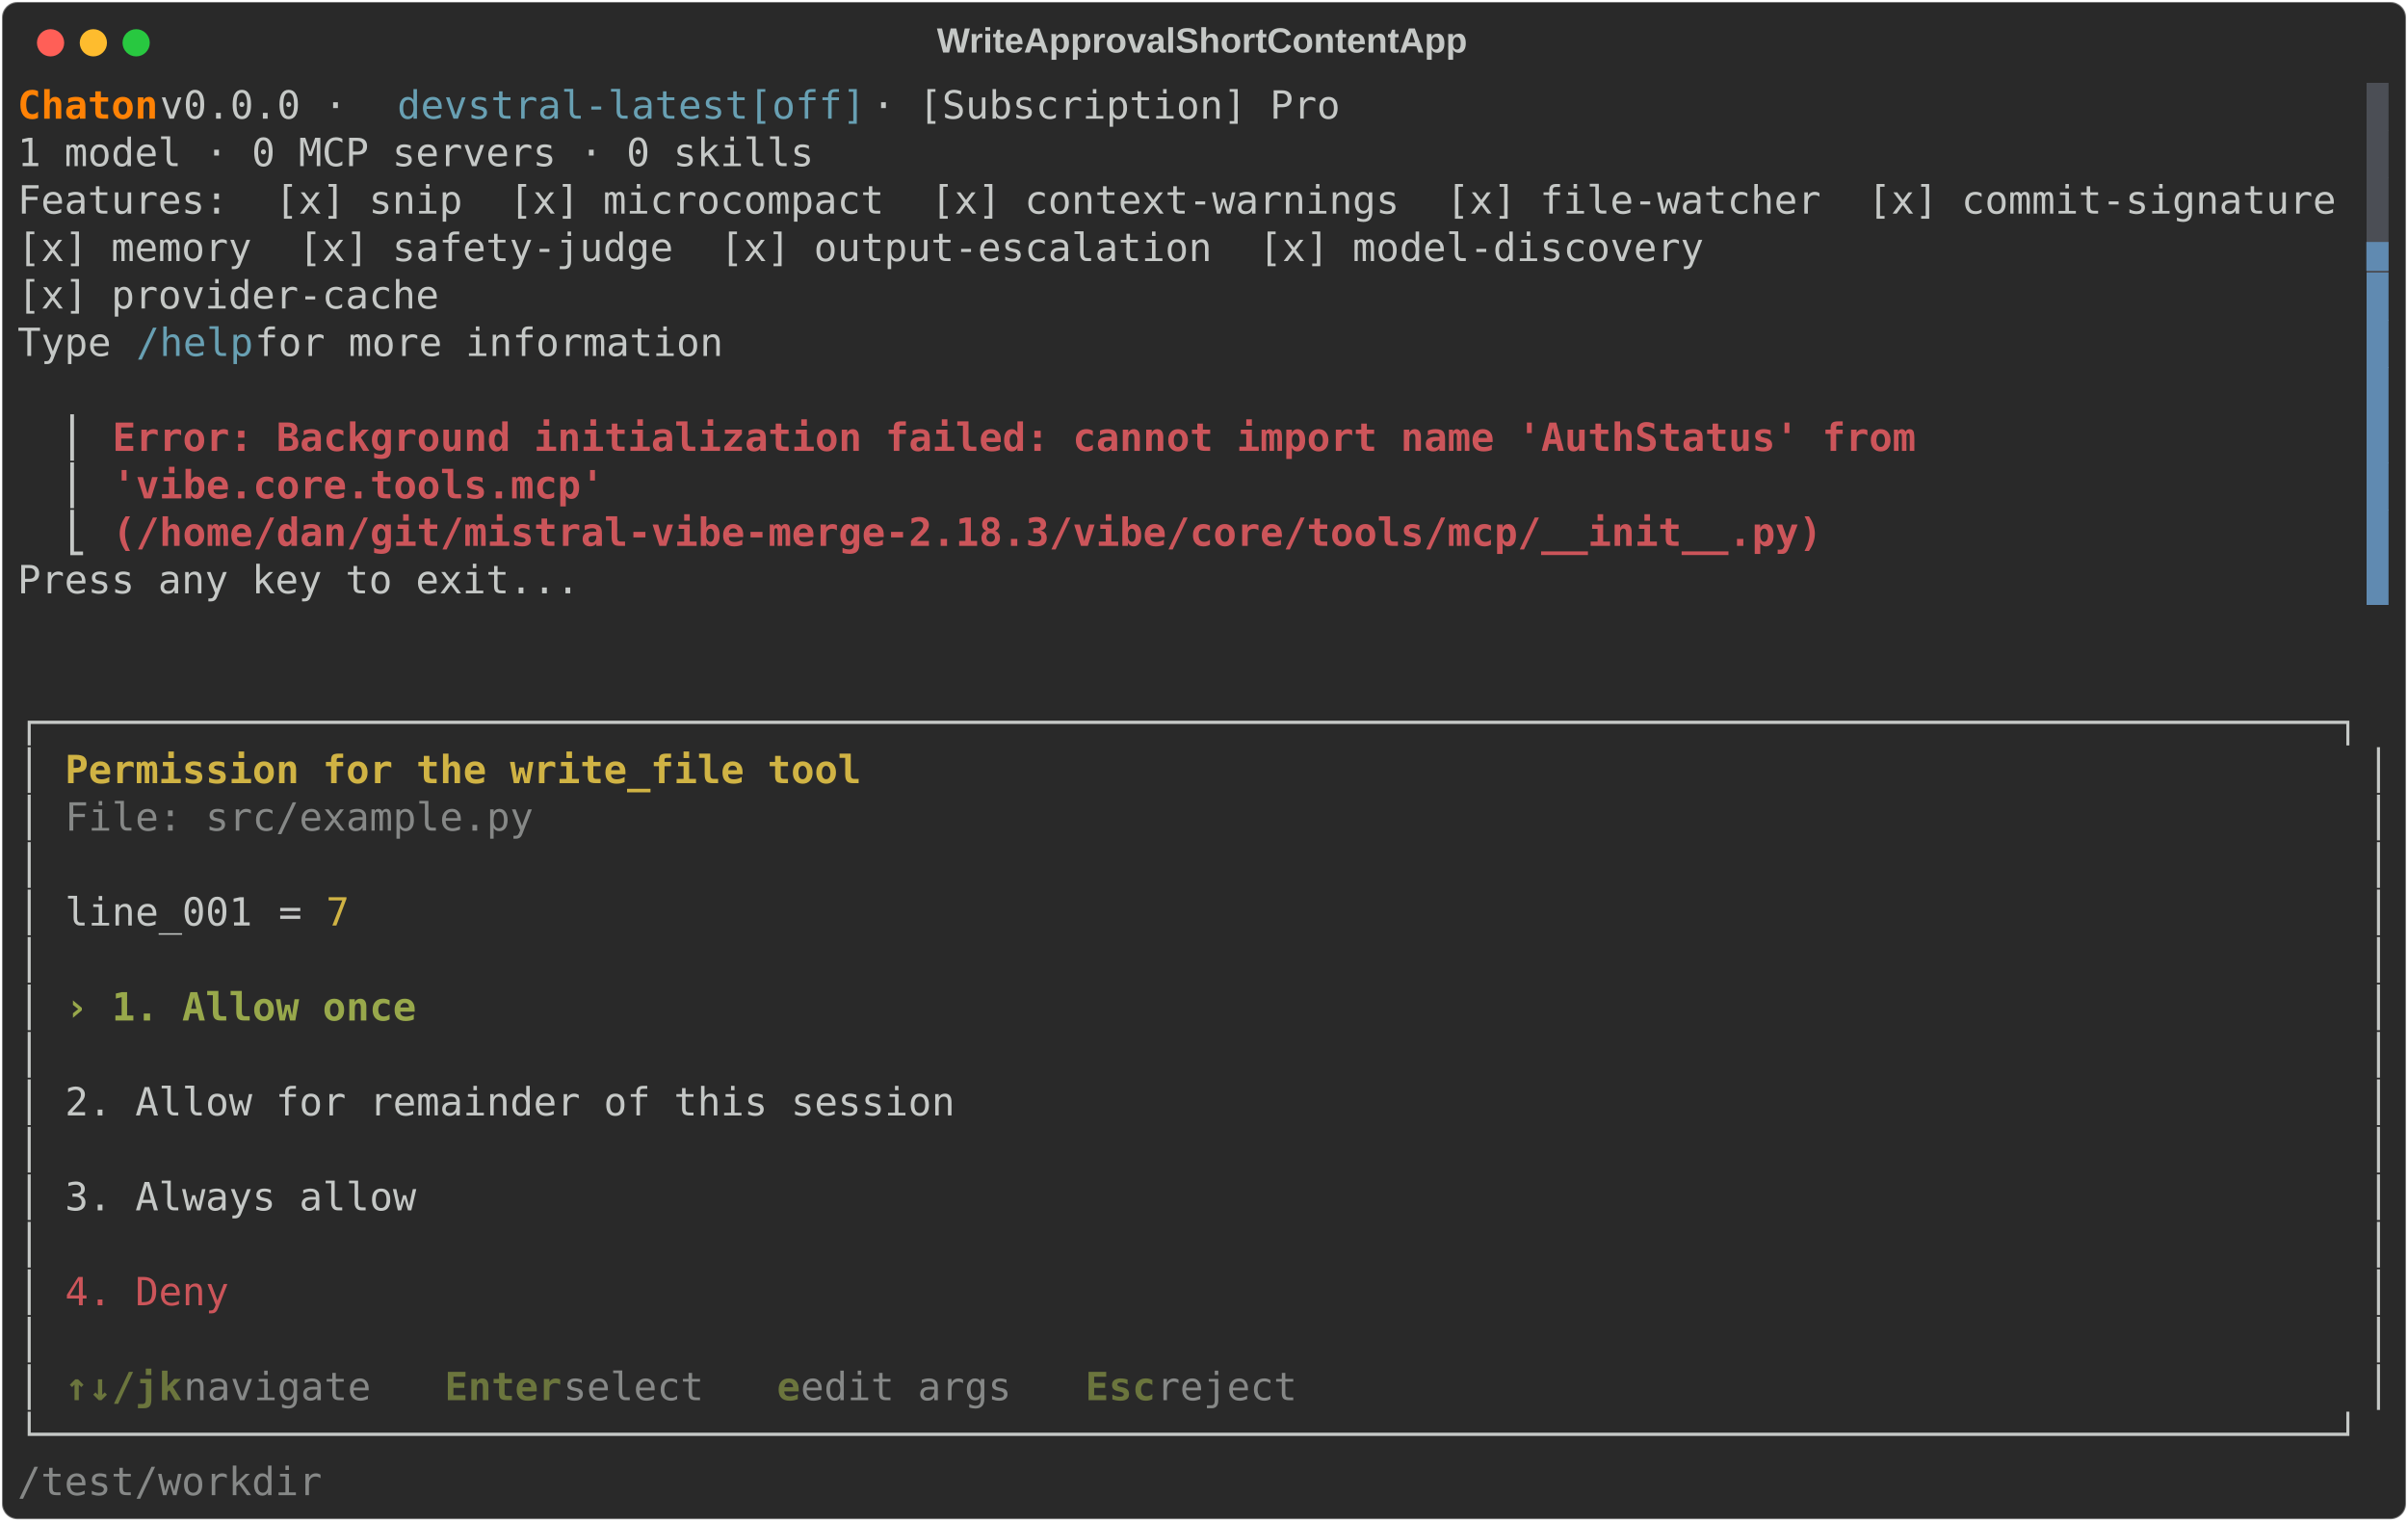
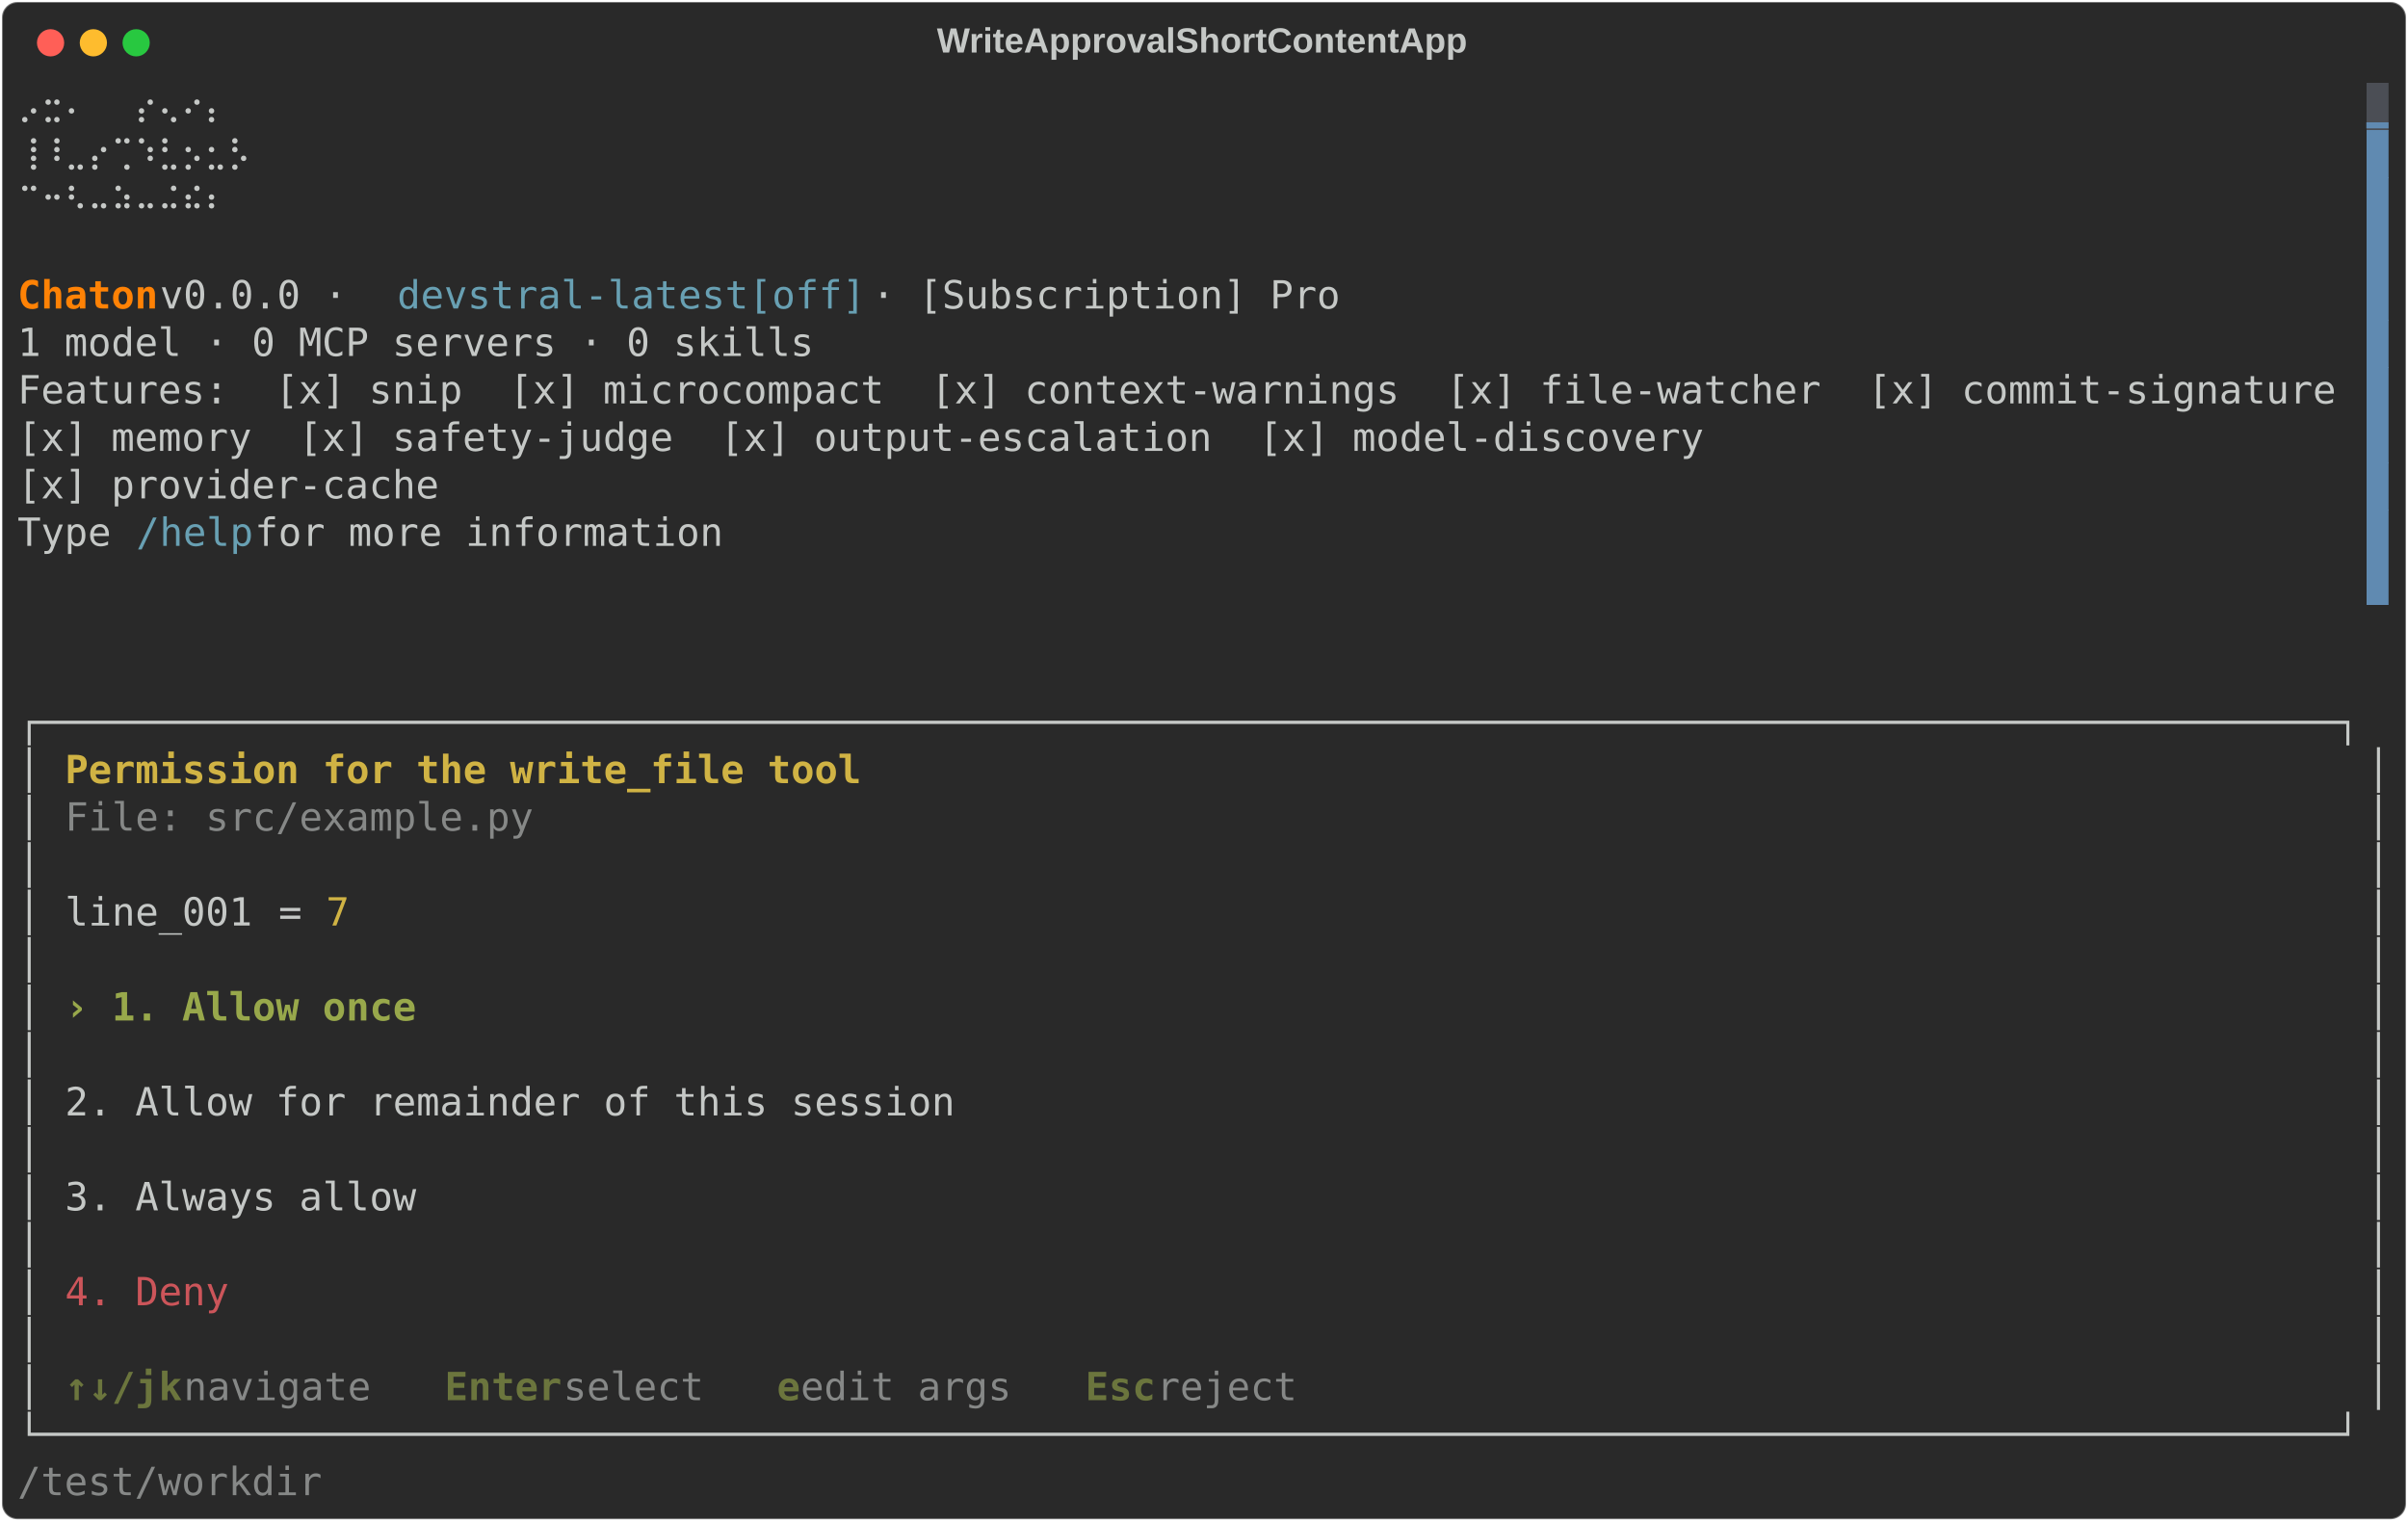
<svg xmlns="http://www.w3.org/2000/svg" class="rich-terminal" viewBox="0 0 1238 782.0">
  <style>

    @font-face {
        font-family: "Fira Code";
        src: local("FiraCode-Regular"),
                url("https://cdnjs.cloudflare.com/ajax/libs/firacode/6.2.0/woff2/FiraCode-Regular.woff2") format("woff2"),
                url("https://cdnjs.cloudflare.com/ajax/libs/firacode/6.2.0/woff/FiraCode-Regular.woff") format("woff");
        font-style: normal;
        font-weight: 400;
    }
    @font-face {
        font-family: "Fira Code";
        src: local("FiraCode-Bold"),
                url("https://cdnjs.cloudflare.com/ajax/libs/firacode/6.2.0/woff2/FiraCode-Bold.woff2") format("woff2"),
                url("https://cdnjs.cloudflare.com/ajax/libs/firacode/6.2.0/woff/FiraCode-Bold.woff") format("woff");
        font-style: bold;
        font-weight: 700;
    }

    .terminal-matrix {
        font-family: Fira Code, monospace;
        font-size: 20px;
        line-height: 24.4px;
        font-variant-east-asian: full-width;
    }

    .terminal-title {
        font-size: 18px;
        font-weight: bold;
        font-family: arial;
    }

-     .terminal-r1 { fill: #ff8205;font-weight: bold }
- .terminal-r2 { fill: #c5c8c6 }
- .terminal-r3 { fill: #68a0b3 }
- .terminal-r4 { fill: #608ab1 }
- .terminal-r5 { fill: #292929 }
- .terminal-r6 { fill: #cc555a;font-weight: bold }
- .terminal-r7 { fill: #d0b344;font-weight: bold }
- .terminal-r8 { fill: #868887 }
- .terminal-r9 { fill: #d0b344 }
- .terminal-r10 { fill: #98a84b;font-weight: bold }
- .terminal-r11 { fill: #cc555a }
- .terminal-r12 { fill: #6b753d;font-weight: bold }
+     .terminal-r1 { fill: #c5c8c6 }
+ .terminal-r2 { fill: #608ab1 }
+ .terminal-r3 { fill: #292929 }
+ .terminal-r4 { fill: #ff8205;font-weight: bold }
+ .terminal-r5 { fill: #68a0b3 }
+ .terminal-r6 { fill: #d0b344;font-weight: bold }
+ .terminal-r7 { fill: #868887 }
+ .terminal-r8 { fill: #d0b344 }
+ .terminal-r9 { fill: #98a84b;font-weight: bold }
+ .terminal-r10 { fill: #cc555a }
+ .terminal-r11 { fill: #6b753d;font-weight: bold }
    </style>
  <defs>
    <clipPath id="terminal-clip-terminal">
      <rect x="0" y="0" width="1219.0" height="731.0" />
    </clipPath>
    <clipPath id="terminal-line-0">
      <rect x="0" y="1.5" width="1220" height="24.65" />
    </clipPath>
    <clipPath id="terminal-line-1">
      <rect x="0" y="25.9" width="1220" height="24.65" />
    </clipPath>
    <clipPath id="terminal-line-2">
      <rect x="0" y="50.3" width="1220" height="24.65" />
    </clipPath>
    <clipPath id="terminal-line-3">
      <rect x="0" y="74.7" width="1220" height="24.65" />
    </clipPath>
    <clipPath id="terminal-line-4">
      <rect x="0" y="99.1" width="1220" height="24.65" />
    </clipPath>
    <clipPath id="terminal-line-5">
      <rect x="0" y="123.5" width="1220" height="24.65" />
    </clipPath>
    <clipPath id="terminal-line-6">
      <rect x="0" y="147.9" width="1220" height="24.65" />
    </clipPath>
    <clipPath id="terminal-line-7">
      <rect x="0" y="172.3" width="1220" height="24.65" />
    </clipPath>
    <clipPath id="terminal-line-8">
      <rect x="0" y="196.7" width="1220" height="24.65" />
    </clipPath>
    <clipPath id="terminal-line-9">
      <rect x="0" y="221.1" width="1220" height="24.65" />
    </clipPath>
    <clipPath id="terminal-line-10">
      <rect x="0" y="245.5" width="1220" height="24.65" />
    </clipPath>
    <clipPath id="terminal-line-11">
      <rect x="0" y="269.9" width="1220" height="24.65" />
    </clipPath>
    <clipPath id="terminal-line-12">
      <rect x="0" y="294.3" width="1220" height="24.65" />
    </clipPath>
    <clipPath id="terminal-line-13">
      <rect x="0" y="318.7" width="1220" height="24.65" />
    </clipPath>
    <clipPath id="terminal-line-14">
      <rect x="0" y="343.1" width="1220" height="24.65" />
    </clipPath>
    <clipPath id="terminal-line-15">
      <rect x="0" y="367.5" width="1220" height="24.65" />
    </clipPath>
    <clipPath id="terminal-line-16">
      <rect x="0" y="391.9" width="1220" height="24.65" />
    </clipPath>
    <clipPath id="terminal-line-17">
      <rect x="0" y="416.3" width="1220" height="24.65" />
    </clipPath>
    <clipPath id="terminal-line-18">
      <rect x="0" y="440.7" width="1220" height="24.65" />
    </clipPath>
    <clipPath id="terminal-line-19">
      <rect x="0" y="465.1" width="1220" height="24.65" />
    </clipPath>
    <clipPath id="terminal-line-20">
      <rect x="0" y="489.5" width="1220" height="24.65" />
    </clipPath>
    <clipPath id="terminal-line-21">
      <rect x="0" y="513.9" width="1220" height="24.65" />
    </clipPath>
    <clipPath id="terminal-line-22">
      <rect x="0" y="538.3" width="1220" height="24.65" />
    </clipPath>
    <clipPath id="terminal-line-23">
      <rect x="0" y="562.7" width="1220" height="24.65" />
    </clipPath>
    <clipPath id="terminal-line-24">
      <rect x="0" y="587.1" width="1220" height="24.65" />
    </clipPath>
    <clipPath id="terminal-line-25">
      <rect x="0" y="611.5" width="1220" height="24.65" />
    </clipPath>
    <clipPath id="terminal-line-26">
      <rect x="0" y="635.9" width="1220" height="24.65" />
    </clipPath>
    <clipPath id="terminal-line-27">
      <rect x="0" y="660.3" width="1220" height="24.65" />
    </clipPath>
    <clipPath id="terminal-line-28">
      <rect x="0" y="684.7" width="1220" height="24.65" />
    </clipPath>
  </defs>
  <rect fill="#292929" stroke="rgba(255,255,255,0.35)" stroke-width="1" x="1" y="1" width="1236" height="780" rx="8" />
  <text class="terminal-title" fill="#c5c8c6" text-anchor="middle" x="618" y="27">WriteApprovalShortContentApp</text>
  <g transform="translate(26,22)">
    <circle cx="0" cy="0" r="7" fill="#ff5f57" />
    <circle cx="22" cy="0" r="7" fill="#febc2e" />
    <circle cx="44" cy="0" r="7" fill="#28c840" />
  </g>
  <g transform="translate(9, 41)" clip-path="url(#terminal-clip-terminal)">
    <rect fill="#4b4e55" x="1207.8" y="1.5" width="12.2" height="24.65" shape-rendering="crispEdges" />
-     <rect fill="#4b4e55" x="1207.8" y="25.9" width="12.2" height="24.65" shape-rendering="crispEdges" />
-     <rect fill="#4b4e55" x="1207.8" y="50.3" width="12.2" height="24.65" shape-rendering="crispEdges" />
-     <rect fill="#4b4e55" x="1207.8" y="74.7" width="12.2" height="24.65" shape-rendering="crispEdges" />
+     <rect fill="#608ab1" x="1207.8" y="25.9" width="12.2" height="24.65" shape-rendering="crispEdges" />
+     <rect fill="#608ab1" x="1207.8" y="50.3" width="12.2" height="24.65" shape-rendering="crispEdges" />
+     <rect fill="#608ab1" x="1207.8" y="74.7" width="12.2" height="24.65" shape-rendering="crispEdges" />
    <rect fill="#608ab1" x="1207.8" y="99.1" width="12.2" height="24.65" shape-rendering="crispEdges" />
    <rect fill="#608ab1" x="1207.8" y="123.5" width="12.2" height="24.65" shape-rendering="crispEdges" />
    <rect fill="#608ab1" x="1207.8" y="147.9" width="12.2" height="24.65" shape-rendering="crispEdges" />
    <rect fill="#608ab1" x="1207.8" y="172.3" width="12.2" height="24.65" shape-rendering="crispEdges" />
    <rect fill="#608ab1" x="1207.8" y="196.7" width="12.2" height="24.65" shape-rendering="crispEdges" />
    <rect fill="#608ab1" x="1207.8" y="221.1" width="12.2" height="24.65" shape-rendering="crispEdges" />
    <rect fill="#608ab1" x="1207.8" y="245.5" width="12.2" height="24.65" shape-rendering="crispEdges" />
    <g class="terminal-matrix">
-       <text class="terminal-r1" x="0" y="20" textLength="73.2" clip-path="url(#terminal-line-0)">Chaton</text>
-       <text class="terminal-r2" x="73.2" y="20" textLength="122" clip-path="url(#terminal-line-0)"> v0.0.0 · </text>
-       <text class="terminal-r3" x="195.2" y="20" textLength="244" clip-path="url(#terminal-line-0)">devstral-latest[off]</text>
-       <text class="terminal-r2" x="439.2" y="20" textLength="256.2" clip-path="url(#terminal-line-0)"> · [Subscription] Pro</text>
-       <text class="terminal-r2" x="1220" y="20" textLength="12.2" clip-path="url(#terminal-line-0)">
- </text>
-       <text class="terminal-r2" x="0" y="44.4" textLength="414.8" clip-path="url(#terminal-line-1)">1 model · 0 MCP servers · 0 skills</text>
-       <text class="terminal-r2" x="1220" y="44.4" textLength="12.2" clip-path="url(#terminal-line-1)">
- </text>
-       <text class="terminal-r2" x="0" y="68.8" textLength="1207.8" clip-path="url(#terminal-line-2)">Features:  [x] snip  [x] microcompact  [x] context-warnings  [x] file-watcher  [x] commit-signature</text>
-       <text class="terminal-r2" x="1220" y="68.8" textLength="12.2" clip-path="url(#terminal-line-2)">
- </text>
-       <text class="terminal-r2" x="0" y="93.2" textLength="1012.6" clip-path="url(#terminal-line-3)">           [x] memory  [x] safety-judge  [x] output-escalation  [x] model-discovery</text>
-       <text class="terminal-r4" x="1207.8" y="93.2" textLength="12.2" clip-path="url(#terminal-line-3)">▅</text>
-       <text class="terminal-r2" x="1220" y="93.2" textLength="12.2" clip-path="url(#terminal-line-3)">
- </text>
-       <text class="terminal-r2" x="0" y="117.6" textLength="353.8" clip-path="url(#terminal-line-4)">           [x] provider-cache</text>
-       <text class="terminal-r2" x="1220" y="117.6" textLength="12.2" clip-path="url(#terminal-line-4)">
- </text>
-       <text class="terminal-r2" x="0" y="142" textLength="61" clip-path="url(#terminal-line-5)">Type </text>
-       <text class="terminal-r3" x="61" y="142" textLength="61" clip-path="url(#terminal-line-5)">/help</text>
-       <text class="terminal-r2" x="122" y="142" textLength="256.2" clip-path="url(#terminal-line-5)"> for more information</text>
-       <text class="terminal-r2" x="1220" y="142" textLength="12.2" clip-path="url(#terminal-line-5)">
- </text>
-       <text class="terminal-r2" x="1220" y="166.4" textLength="12.2" clip-path="url(#terminal-line-6)">
- </text>
-       <text class="terminal-r2" x="24.4" y="190.8" textLength="12.2" clip-path="url(#terminal-line-7)">⎢</text>
-       <text class="terminal-r6" x="48.8" y="190.8" textLength="939.4" clip-path="url(#terminal-line-7)">Error: Background initialization failed: cannot import name 'AuthStatus' from</text>
-       <text class="terminal-r2" x="1220" y="190.8" textLength="12.2" clip-path="url(#terminal-line-7)">
- </text>
-       <text class="terminal-r2" x="24.4" y="215.2" textLength="12.2" clip-path="url(#terminal-line-8)">⎢</text>
-       <text class="terminal-r6" x="48.8" y="215.2" textLength="256.2" clip-path="url(#terminal-line-8)">'vibe.core.tools.mcp'</text>
-       <text class="terminal-r2" x="1220" y="215.2" textLength="12.2" clip-path="url(#terminal-line-8)">
- </text>
-       <text class="terminal-r2" x="24.4" y="239.6" textLength="12.2" clip-path="url(#terminal-line-9)">⎣</text>
-       <text class="terminal-r6" x="48.8" y="239.6" textLength="890.6" clip-path="url(#terminal-line-9)">(/home/dan/git/mistral-vibe-merge-2.18.3/vibe/core/tools/mcp/__init__.py)</text>
-       <text class="terminal-r2" x="1220" y="239.6" textLength="12.2" clip-path="url(#terminal-line-9)">
- </text>
-       <text class="terminal-r2" x="0" y="264" textLength="292.8" clip-path="url(#terminal-line-10)">Press any key to exit...</text>
-       <text class="terminal-r2" x="1220" y="264" textLength="12.2" clip-path="url(#terminal-line-10)">
- </text>
-       <text class="terminal-r2" x="1220" y="288.4" textLength="12.2" clip-path="url(#terminal-line-11)">
- </text>
-       <text class="terminal-r2" x="1220" y="312.8" textLength="12.2" clip-path="url(#terminal-line-12)">
- </text>
-       <text class="terminal-r2" x="0" y="337.2" textLength="1220" clip-path="url(#terminal-line-13)">┌──────────────────────────────────────────────────────────────────────────────────────────────────┐</text>
-       <text class="terminal-r2" x="1220" y="337.2" textLength="12.2" clip-path="url(#terminal-line-13)">
- </text>
-       <text class="terminal-r2" x="0" y="361.6" textLength="12.2" clip-path="url(#terminal-line-14)">│</text>
-       <text class="terminal-r7" x="24.4" y="361.6" textLength="414.8" clip-path="url(#terminal-line-14)">Permission for the write_file tool</text>
-       <text class="terminal-r2" x="1207.8" y="361.6" textLength="12.2" clip-path="url(#terminal-line-14)">│</text>
-       <text class="terminal-r2" x="1220" y="361.6" textLength="12.2" clip-path="url(#terminal-line-14)">
- </text>
-       <text class="terminal-r2" x="0" y="386" textLength="12.2" clip-path="url(#terminal-line-15)">│</text>
-       <text class="terminal-r8" x="24.4" y="386" textLength="244" clip-path="url(#terminal-line-15)">File: src/example.py</text>
-       <text class="terminal-r2" x="1207.8" y="386" textLength="12.2" clip-path="url(#terminal-line-15)">│</text>
-       <text class="terminal-r2" x="1220" y="386" textLength="12.2" clip-path="url(#terminal-line-15)">
- </text>
-       <text class="terminal-r2" x="0" y="410.4" textLength="12.2" clip-path="url(#terminal-line-16)">│</text>
-       <text class="terminal-r2" x="1207.8" y="410.4" textLength="12.2" clip-path="url(#terminal-line-16)">│</text>
-       <text class="terminal-r2" x="1220" y="410.4" textLength="12.2" clip-path="url(#terminal-line-16)">
- </text>
-       <text class="terminal-r2" x="0" y="434.8" textLength="12.2" clip-path="url(#terminal-line-17)">│</text>
-       <text class="terminal-r2" x="24.4" y="434.8" textLength="97.6" clip-path="url(#terminal-line-17)">line_001</text>
-       <text class="terminal-r2" x="134.2" y="434.8" textLength="12.2" clip-path="url(#terminal-line-17)">=</text>
-       <text class="terminal-r9" x="158.6" y="434.8" textLength="12.2" clip-path="url(#terminal-line-17)">7</text>
-       <text class="terminal-r2" x="1207.8" y="434.8" textLength="12.2" clip-path="url(#terminal-line-17)">│</text>
-       <text class="terminal-r2" x="1220" y="434.8" textLength="12.2" clip-path="url(#terminal-line-17)">
- </text>
-       <text class="terminal-r2" x="0" y="459.2" textLength="12.2" clip-path="url(#terminal-line-18)">│</text>
-       <text class="terminal-r2" x="1207.8" y="459.2" textLength="12.2" clip-path="url(#terminal-line-18)">│</text>
-       <text class="terminal-r2" x="1220" y="459.2" textLength="12.2" clip-path="url(#terminal-line-18)">
- </text>
-       <text class="terminal-r2" x="0" y="483.6" textLength="12.2" clip-path="url(#terminal-line-19)">│</text>
-       <text class="terminal-r10" x="24.4" y="483.6" textLength="183" clip-path="url(#terminal-line-19)">› 1. Allow once</text>
-       <text class="terminal-r2" x="1207.8" y="483.6" textLength="12.2" clip-path="url(#terminal-line-19)">│</text>
-       <text class="terminal-r2" x="1220" y="483.6" textLength="12.2" clip-path="url(#terminal-line-19)">
- </text>
-       <text class="terminal-r2" x="0" y="508" textLength="12.2" clip-path="url(#terminal-line-20)">│</text>
-       <text class="terminal-r2" x="1207.8" y="508" textLength="12.2" clip-path="url(#terminal-line-20)">│</text>
-       <text class="terminal-r2" x="1220" y="508" textLength="12.2" clip-path="url(#terminal-line-20)">
- </text>
-       <text class="terminal-r2" x="0" y="532.4" textLength="12.2" clip-path="url(#terminal-line-21)">│</text>
-       <text class="terminal-r2" x="24.4" y="532.4" textLength="488" clip-path="url(#terminal-line-21)">  2. Allow for remainder of this session</text>
-       <text class="terminal-r2" x="1207.8" y="532.4" textLength="12.2" clip-path="url(#terminal-line-21)">│</text>
-       <text class="terminal-r2" x="1220" y="532.4" textLength="12.2" clip-path="url(#terminal-line-21)">
- </text>
-       <text class="terminal-r2" x="0" y="556.8" textLength="12.2" clip-path="url(#terminal-line-22)">│</text>
-       <text class="terminal-r2" x="1207.8" y="556.8" textLength="12.2" clip-path="url(#terminal-line-22)">│</text>
-       <text class="terminal-r2" x="1220" y="556.8" textLength="12.2" clip-path="url(#terminal-line-22)">
- </text>
-       <text class="terminal-r2" x="0" y="581.2" textLength="12.2" clip-path="url(#terminal-line-23)">│</text>
-       <text class="terminal-r2" x="24.4" y="581.2" textLength="207.4" clip-path="url(#terminal-line-23)">  3. Always allow</text>
-       <text class="terminal-r2" x="1207.8" y="581.2" textLength="12.2" clip-path="url(#terminal-line-23)">│</text>
-       <text class="terminal-r2" x="1220" y="581.2" textLength="12.2" clip-path="url(#terminal-line-23)">
- </text>
-       <text class="terminal-r2" x="0" y="605.6" textLength="12.2" clip-path="url(#terminal-line-24)">│</text>
-       <text class="terminal-r2" x="1207.8" y="605.6" textLength="12.2" clip-path="url(#terminal-line-24)">│</text>
-       <text class="terminal-r2" x="1220" y="605.6" textLength="12.2" clip-path="url(#terminal-line-24)">
- </text>
-       <text class="terminal-r2" x="0" y="630" textLength="12.2" clip-path="url(#terminal-line-25)">│</text>
-       <text class="terminal-r11" x="24.4" y="630" textLength="109.8" clip-path="url(#terminal-line-25)">  4. Deny</text>
-       <text class="terminal-r2" x="1207.8" y="630" textLength="12.2" clip-path="url(#terminal-line-25)">│</text>
-       <text class="terminal-r2" x="1220" y="630" textLength="12.2" clip-path="url(#terminal-line-25)">
- </text>
-       <text class="terminal-r2" x="0" y="654.4" textLength="12.2" clip-path="url(#terminal-line-26)">│</text>
-       <text class="terminal-r2" x="1207.8" y="654.4" textLength="12.2" clip-path="url(#terminal-line-26)">│</text>
-       <text class="terminal-r2" x="1220" y="654.4" textLength="12.2" clip-path="url(#terminal-line-26)">
- </text>
-       <text class="terminal-r2" x="0" y="678.8" textLength="12.2" clip-path="url(#terminal-line-27)">│</text>
-       <text class="terminal-r12" x="24.4" y="678.8" textLength="61" clip-path="url(#terminal-line-27)">↑↓/jk</text>
-       <text class="terminal-r8" x="85.4" y="678.8" textLength="134.2" clip-path="url(#terminal-line-27)"> navigate  </text>
-       <text class="terminal-r12" x="219.6" y="678.8" textLength="61" clip-path="url(#terminal-line-27)">Enter</text>
-       <text class="terminal-r8" x="280.6" y="678.8" textLength="109.8" clip-path="url(#terminal-line-27)"> select  </text>
-       <text class="terminal-r12" x="390.4" y="678.8" textLength="12.2" clip-path="url(#terminal-line-27)">e</text>
-       <text class="terminal-r8" x="402.6" y="678.8" textLength="146.4" clip-path="url(#terminal-line-27)"> edit args  </text>
-       <text class="terminal-r12" x="549" y="678.8" textLength="36.6" clip-path="url(#terminal-line-27)">Esc</text>
-       <text class="terminal-r8" x="585.6" y="678.8" textLength="85.4" clip-path="url(#terminal-line-27)"> reject</text>
-       <text class="terminal-r2" x="1207.8" y="678.8" textLength="12.2" clip-path="url(#terminal-line-27)">│</text>
-       <text class="terminal-r2" x="1220" y="678.8" textLength="12.2" clip-path="url(#terminal-line-27)">
- </text>
-       <text class="terminal-r2" x="0" y="703.2" textLength="1220" clip-path="url(#terminal-line-28)">└──────────────────────────────────────────────────────────────────────────────────────────────────┘</text>
-       <text class="terminal-r2" x="1220" y="703.2" textLength="12.2" clip-path="url(#terminal-line-28)">
- </text>
-       <text class="terminal-r8" x="0" y="727.6" textLength="158.6" clip-path="url(#terminal-line-29)">/test/workdir</text>
+       <text class="terminal-r1" x="0" y="20" textLength="134.2" clip-path="url(#terminal-line-0)">  ⡠⣒⠄  ⡔⢄⠔⡄</text>
+       <text class="terminal-r2" x="1207.8" y="20" textLength="12.2" clip-path="url(#terminal-line-0)">▁</text>
+       <text class="terminal-r1" x="1220" y="20" textLength="12.2" clip-path="url(#terminal-line-0)">
+ </text>
+       <text class="terminal-r1" x="0" y="44.4" textLength="134.2" clip-path="url(#terminal-line-1)"> ⢸⠸⣀⡔⢉⠱⣃⡢⣂⡣</text>
+       <text class="terminal-r1" x="1220" y="44.4" textLength="12.2" clip-path="url(#terminal-line-1)">
+ </text>
+       <text class="terminal-r1" x="0" y="68.8" textLength="134.2" clip-path="url(#terminal-line-2)">  ⠉⠒⠣⠤⠵⠤⠬⠮⠆</text>
+       <text class="terminal-r1" x="1220" y="68.8" textLength="12.2" clip-path="url(#terminal-line-2)">
+ </text>
+       <text class="terminal-r1" x="1220" y="93.2" textLength="12.2" clip-path="url(#terminal-line-3)">
+ </text>
+       <text class="terminal-r4" x="0" y="117.6" textLength="73.2" clip-path="url(#terminal-line-4)">Chaton</text>
+       <text class="terminal-r1" x="73.2" y="117.6" textLength="122" clip-path="url(#terminal-line-4)"> v0.0.0 · </text>
+       <text class="terminal-r5" x="195.2" y="117.6" textLength="244" clip-path="url(#terminal-line-4)">devstral-latest[off]</text>
+       <text class="terminal-r1" x="439.2" y="117.6" textLength="256.2" clip-path="url(#terminal-line-4)"> · [Subscription] Pro</text>
+       <text class="terminal-r1" x="1220" y="117.6" textLength="12.2" clip-path="url(#terminal-line-4)">
+ </text>
+       <text class="terminal-r1" x="0" y="142" textLength="414.8" clip-path="url(#terminal-line-5)">1 model · 0 MCP servers · 0 skills</text>
+       <text class="terminal-r1" x="1220" y="142" textLength="12.2" clip-path="url(#terminal-line-5)">
+ </text>
+       <text class="terminal-r1" x="0" y="166.4" textLength="1207.8" clip-path="url(#terminal-line-6)">Features:  [x] snip  [x] microcompact  [x] context-warnings  [x] file-watcher  [x] commit-signature</text>
+       <text class="terminal-r1" x="1220" y="166.4" textLength="12.2" clip-path="url(#terminal-line-6)">
+ </text>
+       <text class="terminal-r1" x="0" y="190.8" textLength="1012.6" clip-path="url(#terminal-line-7)">           [x] memory  [x] safety-judge  [x] output-escalation  [x] model-discovery</text>
+       <text class="terminal-r1" x="1220" y="190.8" textLength="12.2" clip-path="url(#terminal-line-7)">
+ </text>
+       <text class="terminal-r1" x="0" y="215.2" textLength="353.8" clip-path="url(#terminal-line-8)">           [x] provider-cache</text>
+       <text class="terminal-r1" x="1220" y="215.2" textLength="12.2" clip-path="url(#terminal-line-8)">
+ </text>
+       <text class="terminal-r1" x="0" y="239.6" textLength="61" clip-path="url(#terminal-line-9)">Type </text>
+       <text class="terminal-r5" x="61" y="239.6" textLength="61" clip-path="url(#terminal-line-9)">/help</text>
+       <text class="terminal-r1" x="122" y="239.6" textLength="256.2" clip-path="url(#terminal-line-9)"> for more information</text>
+       <text class="terminal-r1" x="1220" y="239.6" textLength="12.2" clip-path="url(#terminal-line-9)">
+ </text>
+       <text class="terminal-r1" x="1220" y="264" textLength="12.2" clip-path="url(#terminal-line-10)">
+ </text>
+       <text class="terminal-r1" x="1220" y="288.4" textLength="12.2" clip-path="url(#terminal-line-11)">
+ </text>
+       <text class="terminal-r1" x="1220" y="312.8" textLength="12.2" clip-path="url(#terminal-line-12)">
+ </text>
+       <text class="terminal-r1" x="0" y="337.2" textLength="1220" clip-path="url(#terminal-line-13)">┌──────────────────────────────────────────────────────────────────────────────────────────────────┐</text>
+       <text class="terminal-r1" x="1220" y="337.2" textLength="12.2" clip-path="url(#terminal-line-13)">
+ </text>
+       <text class="terminal-r1" x="0" y="361.6" textLength="12.2" clip-path="url(#terminal-line-14)">│</text>
+       <text class="terminal-r6" x="24.4" y="361.6" textLength="414.8" clip-path="url(#terminal-line-14)">Permission for the write_file tool</text>
+       <text class="terminal-r1" x="1207.8" y="361.6" textLength="12.2" clip-path="url(#terminal-line-14)">│</text>
+       <text class="terminal-r1" x="1220" y="361.6" textLength="12.2" clip-path="url(#terminal-line-14)">
+ </text>
+       <text class="terminal-r1" x="0" y="386" textLength="12.2" clip-path="url(#terminal-line-15)">│</text>
+       <text class="terminal-r7" x="24.4" y="386" textLength="244" clip-path="url(#terminal-line-15)">File: src/example.py</text>
+       <text class="terminal-r1" x="1207.8" y="386" textLength="12.2" clip-path="url(#terminal-line-15)">│</text>
+       <text class="terminal-r1" x="1220" y="386" textLength="12.2" clip-path="url(#terminal-line-15)">
+ </text>
+       <text class="terminal-r1" x="0" y="410.4" textLength="12.2" clip-path="url(#terminal-line-16)">│</text>
+       <text class="terminal-r1" x="1207.8" y="410.4" textLength="12.2" clip-path="url(#terminal-line-16)">│</text>
+       <text class="terminal-r1" x="1220" y="410.4" textLength="12.2" clip-path="url(#terminal-line-16)">
+ </text>
+       <text class="terminal-r1" x="0" y="434.8" textLength="12.2" clip-path="url(#terminal-line-17)">│</text>
+       <text class="terminal-r1" x="24.4" y="434.8" textLength="97.6" clip-path="url(#terminal-line-17)">line_001</text>
+       <text class="terminal-r1" x="134.2" y="434.8" textLength="12.2" clip-path="url(#terminal-line-17)">=</text>
+       <text class="terminal-r8" x="158.6" y="434.8" textLength="12.2" clip-path="url(#terminal-line-17)">7</text>
+       <text class="terminal-r1" x="1207.8" y="434.8" textLength="12.2" clip-path="url(#terminal-line-17)">│</text>
+       <text class="terminal-r1" x="1220" y="434.8" textLength="12.2" clip-path="url(#terminal-line-17)">
+ </text>
+       <text class="terminal-r1" x="0" y="459.2" textLength="12.2" clip-path="url(#terminal-line-18)">│</text>
+       <text class="terminal-r1" x="1207.8" y="459.2" textLength="12.2" clip-path="url(#terminal-line-18)">│</text>
+       <text class="terminal-r1" x="1220" y="459.2" textLength="12.2" clip-path="url(#terminal-line-18)">
+ </text>
+       <text class="terminal-r1" x="0" y="483.6" textLength="12.2" clip-path="url(#terminal-line-19)">│</text>
+       <text class="terminal-r9" x="24.4" y="483.6" textLength="183" clip-path="url(#terminal-line-19)">› 1. Allow once</text>
+       <text class="terminal-r1" x="1207.8" y="483.6" textLength="12.2" clip-path="url(#terminal-line-19)">│</text>
+       <text class="terminal-r1" x="1220" y="483.6" textLength="12.2" clip-path="url(#terminal-line-19)">
+ </text>
+       <text class="terminal-r1" x="0" y="508" textLength="12.2" clip-path="url(#terminal-line-20)">│</text>
+       <text class="terminal-r1" x="1207.8" y="508" textLength="12.2" clip-path="url(#terminal-line-20)">│</text>
+       <text class="terminal-r1" x="1220" y="508" textLength="12.2" clip-path="url(#terminal-line-20)">
+ </text>
+       <text class="terminal-r1" x="0" y="532.4" textLength="12.2" clip-path="url(#terminal-line-21)">│</text>
+       <text class="terminal-r1" x="24.4" y="532.4" textLength="488" clip-path="url(#terminal-line-21)">  2. Allow for remainder of this session</text>
+       <text class="terminal-r1" x="1207.8" y="532.4" textLength="12.2" clip-path="url(#terminal-line-21)">│</text>
+       <text class="terminal-r1" x="1220" y="532.4" textLength="12.2" clip-path="url(#terminal-line-21)">
+ </text>
+       <text class="terminal-r1" x="0" y="556.8" textLength="12.2" clip-path="url(#terminal-line-22)">│</text>
+       <text class="terminal-r1" x="1207.8" y="556.8" textLength="12.2" clip-path="url(#terminal-line-22)">│</text>
+       <text class="terminal-r1" x="1220" y="556.8" textLength="12.2" clip-path="url(#terminal-line-22)">
+ </text>
+       <text class="terminal-r1" x="0" y="581.2" textLength="12.2" clip-path="url(#terminal-line-23)">│</text>
+       <text class="terminal-r1" x="24.4" y="581.2" textLength="207.4" clip-path="url(#terminal-line-23)">  3. Always allow</text>
+       <text class="terminal-r1" x="1207.8" y="581.2" textLength="12.2" clip-path="url(#terminal-line-23)">│</text>
+       <text class="terminal-r1" x="1220" y="581.2" textLength="12.2" clip-path="url(#terminal-line-23)">
+ </text>
+       <text class="terminal-r1" x="0" y="605.6" textLength="12.2" clip-path="url(#terminal-line-24)">│</text>
+       <text class="terminal-r1" x="1207.8" y="605.6" textLength="12.2" clip-path="url(#terminal-line-24)">│</text>
+       <text class="terminal-r1" x="1220" y="605.6" textLength="12.2" clip-path="url(#terminal-line-24)">
+ </text>
+       <text class="terminal-r1" x="0" y="630" textLength="12.2" clip-path="url(#terminal-line-25)">│</text>
+       <text class="terminal-r10" x="24.4" y="630" textLength="109.8" clip-path="url(#terminal-line-25)">  4. Deny</text>
+       <text class="terminal-r1" x="1207.8" y="630" textLength="12.2" clip-path="url(#terminal-line-25)">│</text>
+       <text class="terminal-r1" x="1220" y="630" textLength="12.2" clip-path="url(#terminal-line-25)">
+ </text>
+       <text class="terminal-r1" x="0" y="654.4" textLength="12.2" clip-path="url(#terminal-line-26)">│</text>
+       <text class="terminal-r1" x="1207.8" y="654.4" textLength="12.2" clip-path="url(#terminal-line-26)">│</text>
+       <text class="terminal-r1" x="1220" y="654.4" textLength="12.2" clip-path="url(#terminal-line-26)">
+ </text>
+       <text class="terminal-r1" x="0" y="678.8" textLength="12.2" clip-path="url(#terminal-line-27)">│</text>
+       <text class="terminal-r11" x="24.4" y="678.8" textLength="61" clip-path="url(#terminal-line-27)">↑↓/jk</text>
+       <text class="terminal-r7" x="85.4" y="678.8" textLength="134.2" clip-path="url(#terminal-line-27)"> navigate  </text>
+       <text class="terminal-r11" x="219.6" y="678.8" textLength="61" clip-path="url(#terminal-line-27)">Enter</text>
+       <text class="terminal-r7" x="280.6" y="678.8" textLength="109.8" clip-path="url(#terminal-line-27)"> select  </text>
+       <text class="terminal-r11" x="390.4" y="678.8" textLength="12.2" clip-path="url(#terminal-line-27)">e</text>
+       <text class="terminal-r7" x="402.6" y="678.8" textLength="146.4" clip-path="url(#terminal-line-27)"> edit args  </text>
+       <text class="terminal-r11" x="549" y="678.8" textLength="36.6" clip-path="url(#terminal-line-27)">Esc</text>
+       <text class="terminal-r7" x="585.6" y="678.8" textLength="85.4" clip-path="url(#terminal-line-27)"> reject</text>
+       <text class="terminal-r1" x="1207.8" y="678.8" textLength="12.2" clip-path="url(#terminal-line-27)">│</text>
+       <text class="terminal-r1" x="1220" y="678.8" textLength="12.2" clip-path="url(#terminal-line-27)">
+ </text>
+       <text class="terminal-r1" x="0" y="703.2" textLength="1220" clip-path="url(#terminal-line-28)">└──────────────────────────────────────────────────────────────────────────────────────────────────┘</text>
+       <text class="terminal-r1" x="1220" y="703.2" textLength="12.2" clip-path="url(#terminal-line-28)">
+ </text>
+       <text class="terminal-r7" x="0" y="727.6" textLength="158.6" clip-path="url(#terminal-line-29)">/test/workdir</text>
    </g>
  </g>
</svg>
